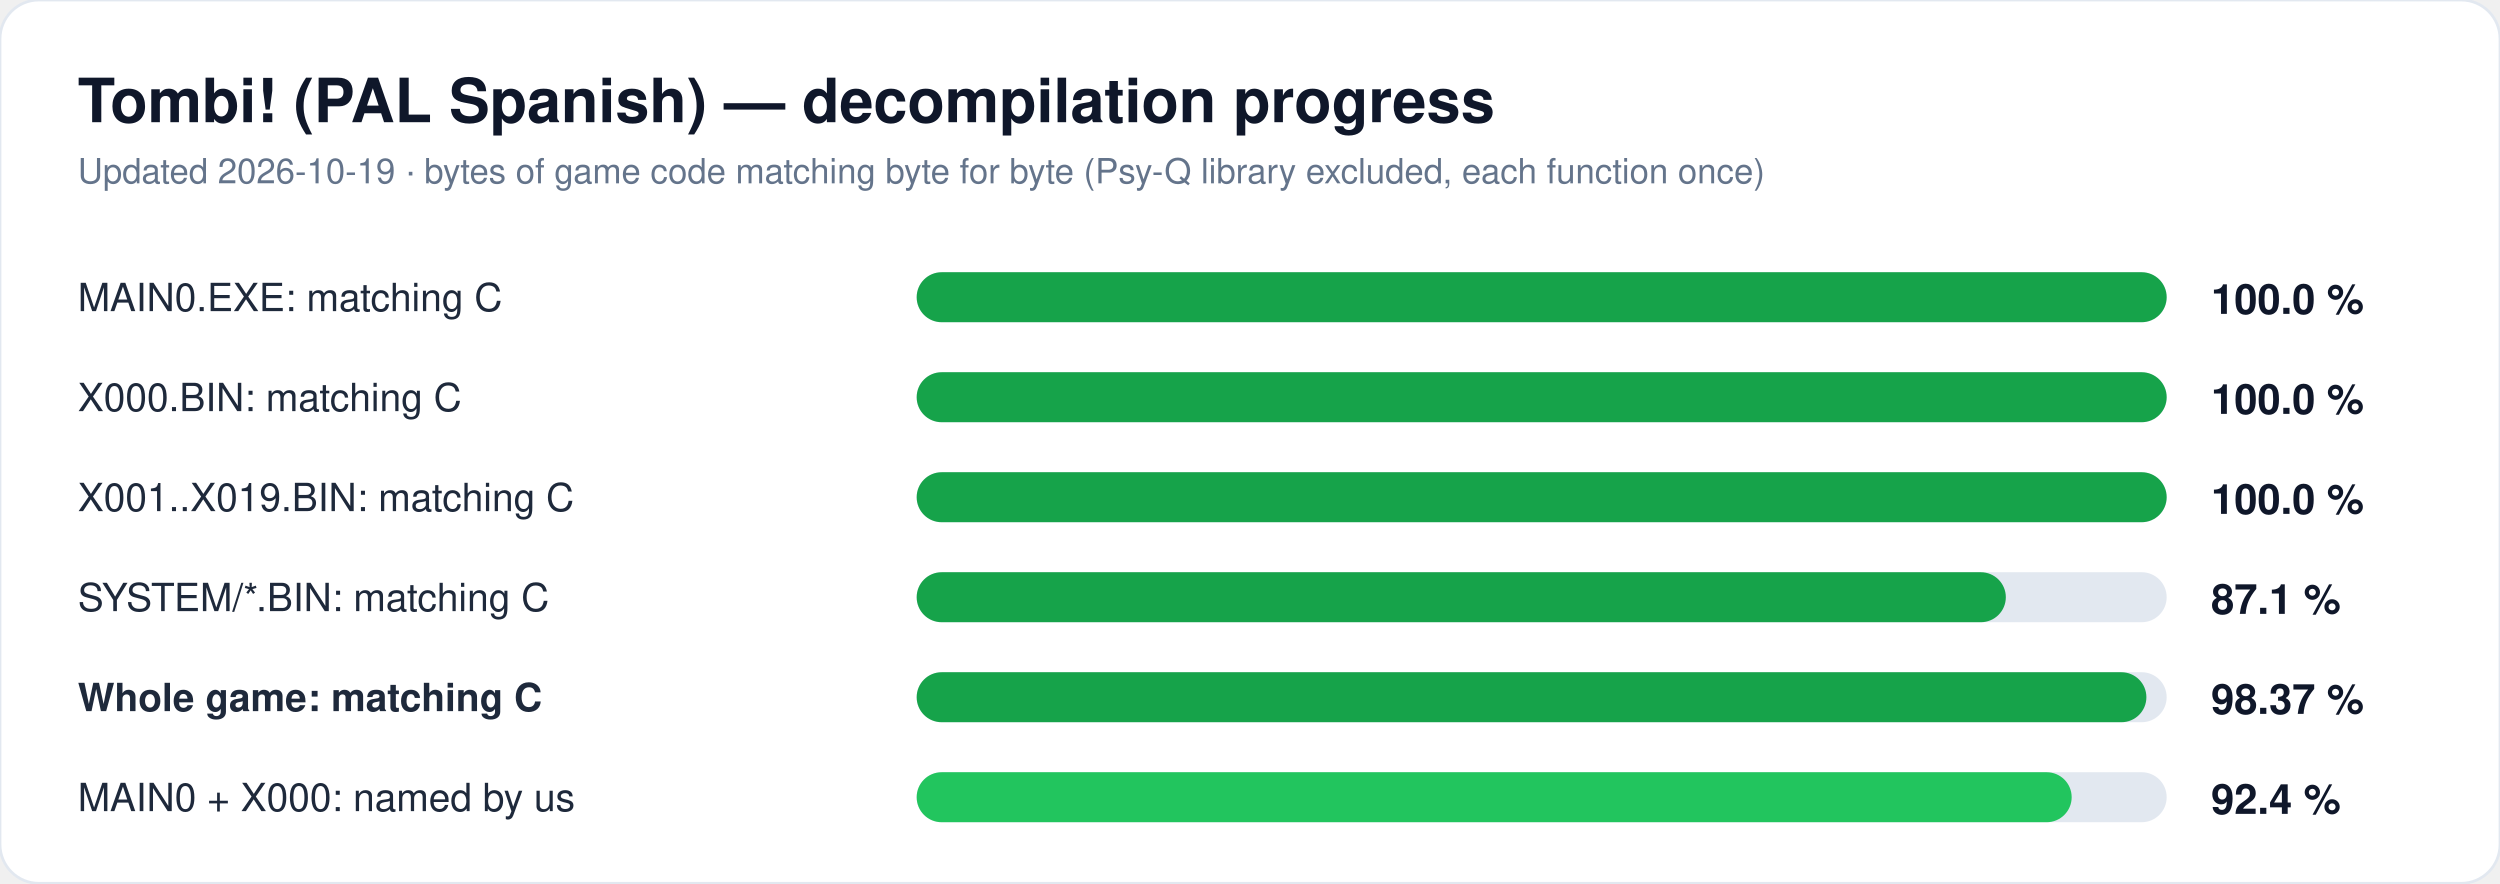
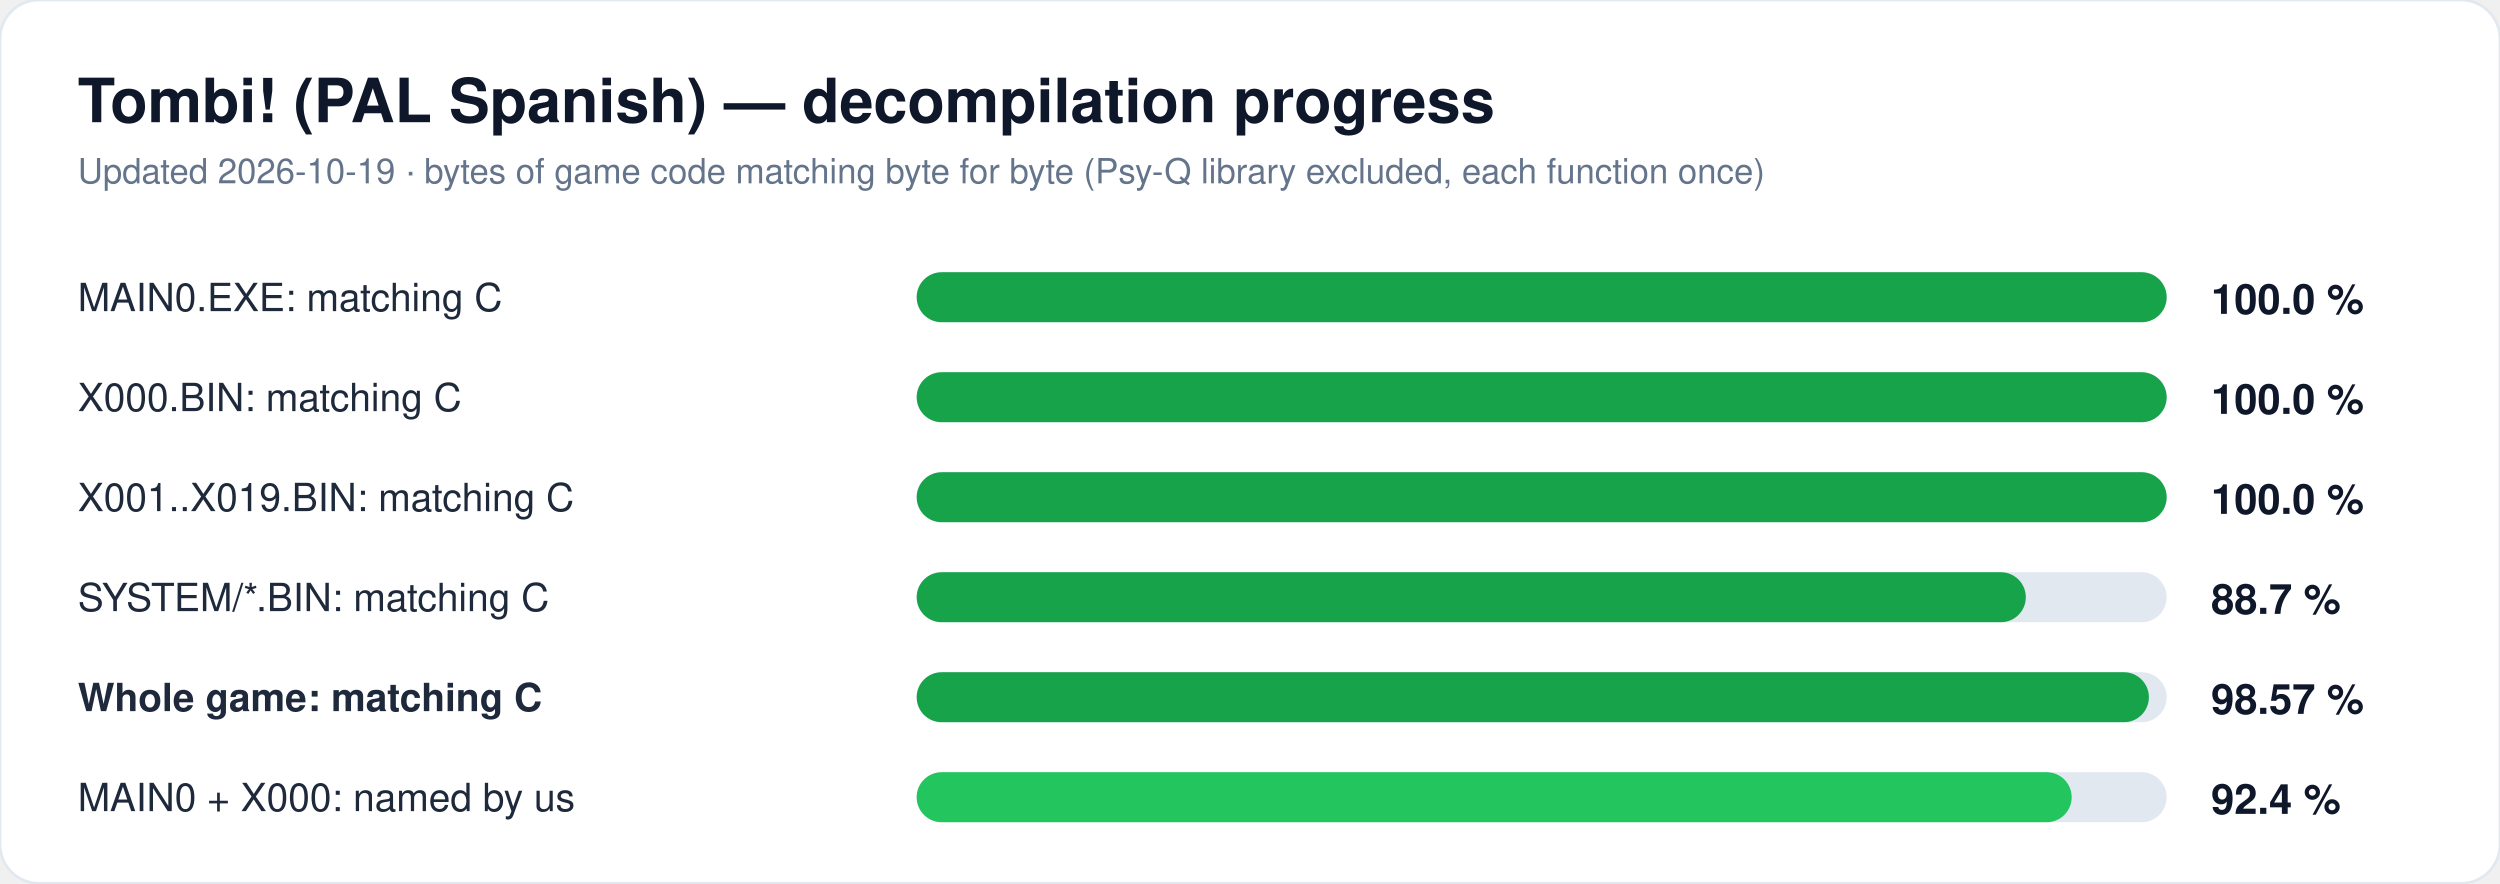
<svg xmlns="http://www.w3.org/2000/svg" width="900" height="318" viewBox="0 0 900 318" role="img" aria-label="Decompilation progress">
  <rect width="900" height="318" rx="14" fill="#ffffff" stroke="#e2e8f0" />
  <text x="28" y="44" font-family="Segoe UI,Helvetica,Arial,sans-serif" font-size="22" font-weight="700" fill="#0f172a">Tombi! (PAL Spanish) — decompilation progress</text>
  <text x="28" y="66" font-family="Segoe UI,Helvetica,Arial,sans-serif" font-size="12.5" fill="#64748b">Updated 2026-10-19 · bytes of game code matching byte for byte (Psy-Q library excluded, each function once)</text>
  <text x="28" y="112" font-family="Segoe UI,Helvetica,Arial,sans-serif" font-size="14" fill="#1e293b">MAIN0.EXE: matching C</text>
  <rect x="330" y="98" width="450" height="18" rx="9" fill="#e2e8f0" />
  <rect x="330" y="98" width="450.0" height="18" rx="9" fill="#16a34a" />
  <text x="796" y="113" font-family="Segoe UI,Helvetica,Arial,sans-serif" font-size="15" font-weight="700" fill="#0f172a">100.0 %</text>
  <text x="28" y="148" font-family="Segoe UI,Helvetica,Arial,sans-serif" font-size="14" fill="#1e293b">X000.BIN: matching C</text>
  <rect x="330" y="134" width="450" height="18" rx="9" fill="#e2e8f0" />
  <rect x="330" y="134" width="450.0" height="18" rx="9" fill="#16a34a" />
  <text x="796" y="149" font-family="Segoe UI,Helvetica,Arial,sans-serif" font-size="15" font-weight="700" fill="#0f172a">100.0 %</text>
  <text x="28" y="184" font-family="Segoe UI,Helvetica,Arial,sans-serif" font-size="14" fill="#1e293b">X001..X019.BIN: matching C</text>
  <rect x="330" y="170" width="450" height="18" rx="9" fill="#e2e8f0" />
  <rect x="330" y="170" width="450.0" height="18" rx="9" fill="#16a34a" />
  <text x="796" y="185" font-family="Segoe UI,Helvetica,Arial,sans-serif" font-size="15" font-weight="700" fill="#0f172a">100.0 %</text>
  <text x="28" y="220" font-family="Segoe UI,Helvetica,Arial,sans-serif" font-size="14" fill="#1e293b">SYSTEM/*.BIN: matching C</text>
  <rect x="330" y="206" width="450" height="18" rx="9" fill="#e2e8f0" />
-   <rect x="330" y="206" width="392.1" height="18" rx="9" fill="#16a34a" />
-   <text x="796" y="221" font-family="Segoe UI,Helvetica,Arial,sans-serif" font-size="15" font-weight="700" fill="#0f172a">87.1 %</text>
+   <rect x="330" y="206" width="399.3" height="18" rx="9" fill="#16a34a" />
+   <text x="796" y="221" font-family="Segoe UI,Helvetica,Arial,sans-serif" font-size="15" font-weight="700" fill="#0f172a">88.7 %</text>
  <text x="28" y="256" font-family="Segoe UI,Helvetica,Arial,sans-serif" font-size="14" font-weight="700" fill="#1e293b">Whole game: matching C</text>
  <rect x="330" y="242" width="450" height="18" rx="9" fill="#e2e8f0" />
-   <rect x="330" y="242" width="442.7" height="18" rx="9" fill="#16a34a" />
-   <text x="796" y="257" font-family="Segoe UI,Helvetica,Arial,sans-serif" font-size="15" font-weight="700" fill="#0f172a">98.37 %</text>
+   <rect x="330" y="242" width="443.6" height="18" rx="9" fill="#16a34a" />
+   <text x="796" y="257" font-family="Segoe UI,Helvetica,Arial,sans-serif" font-size="15" font-weight="700" fill="#0f172a">98.57 %</text>
  <text x="28" y="292" font-family="Segoe UI,Helvetica,Arial,sans-serif" font-size="14" fill="#1e293b">MAIN0 + X000: named by us</text>
  <rect x="330" y="278" width="450" height="18" rx="9" fill="#e2e8f0" />
  <rect x="330" y="278" width="415.8" height="18" rx="9" fill="#22c55e" />
  <text x="796" y="293" font-family="Segoe UI,Helvetica,Arial,sans-serif" font-size="15" font-weight="700" fill="#0f172a">92.4 %</text>
</svg>
